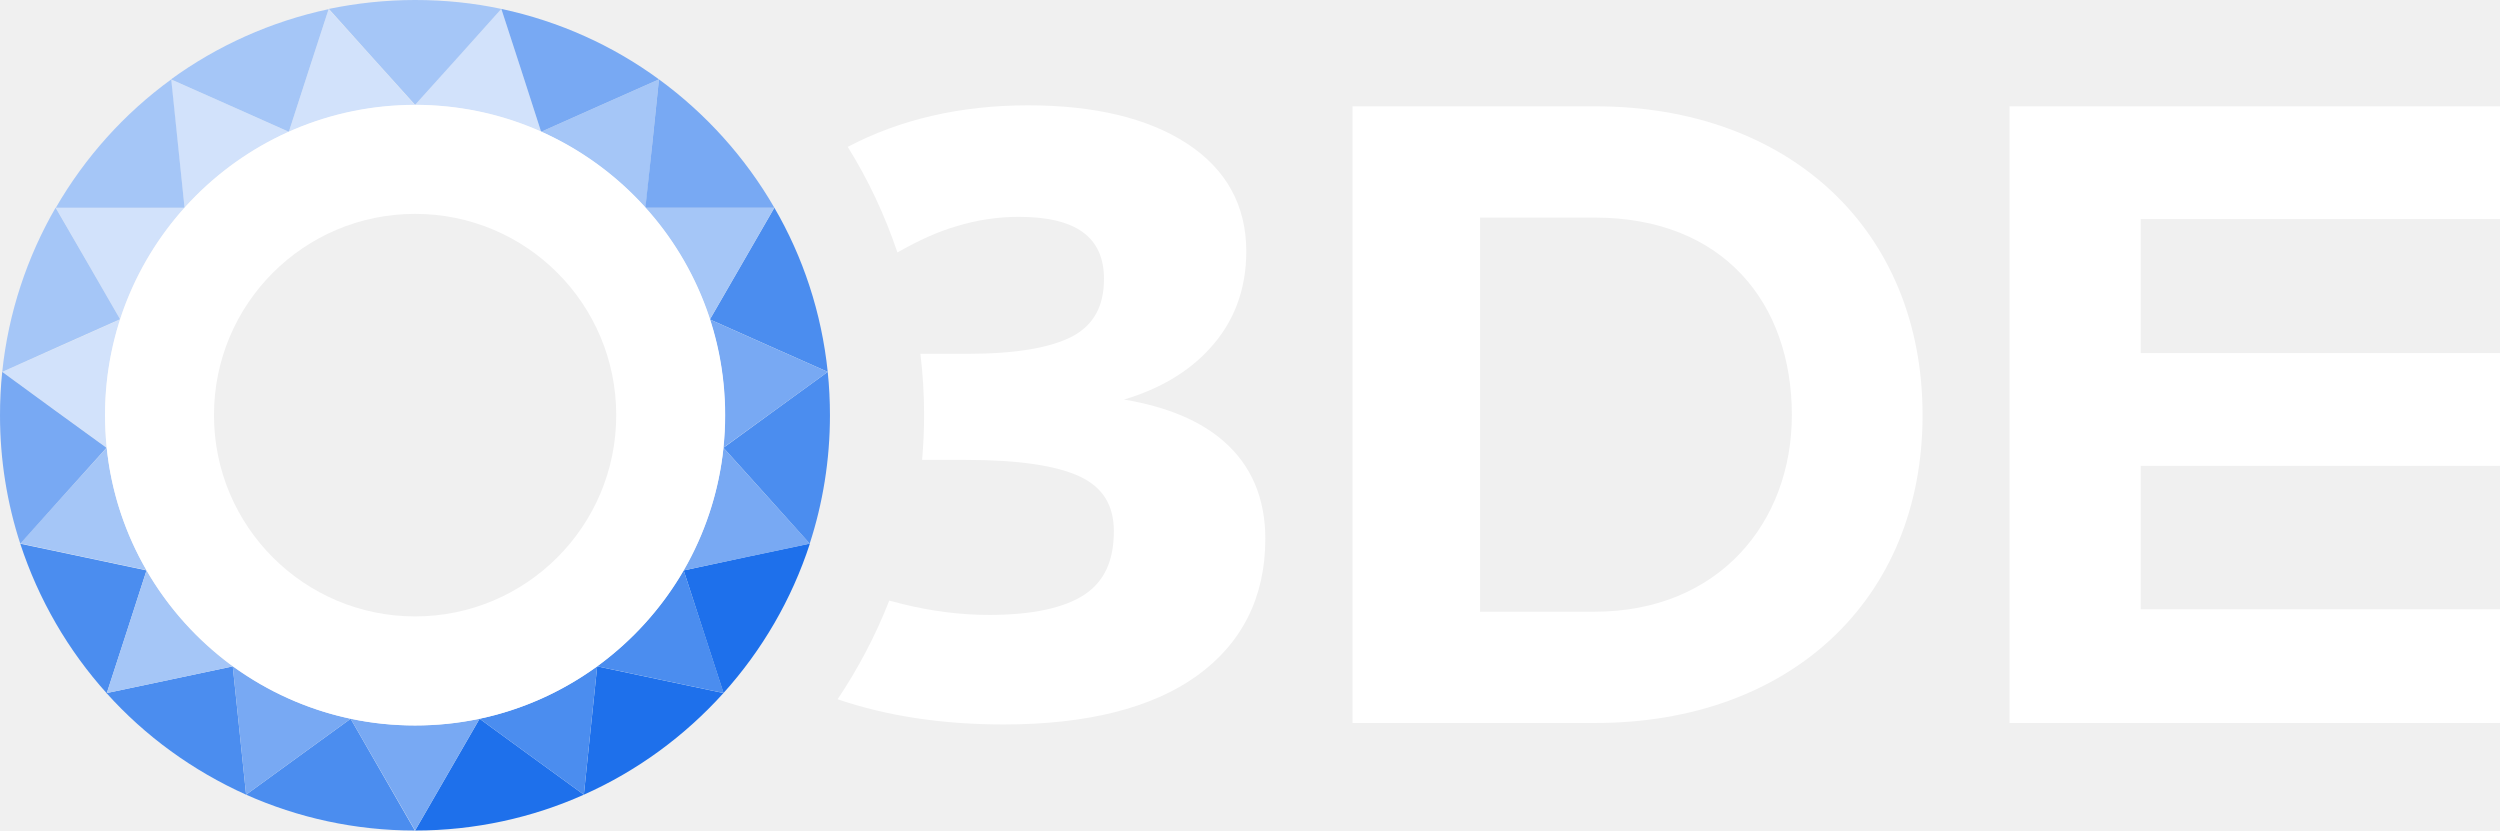
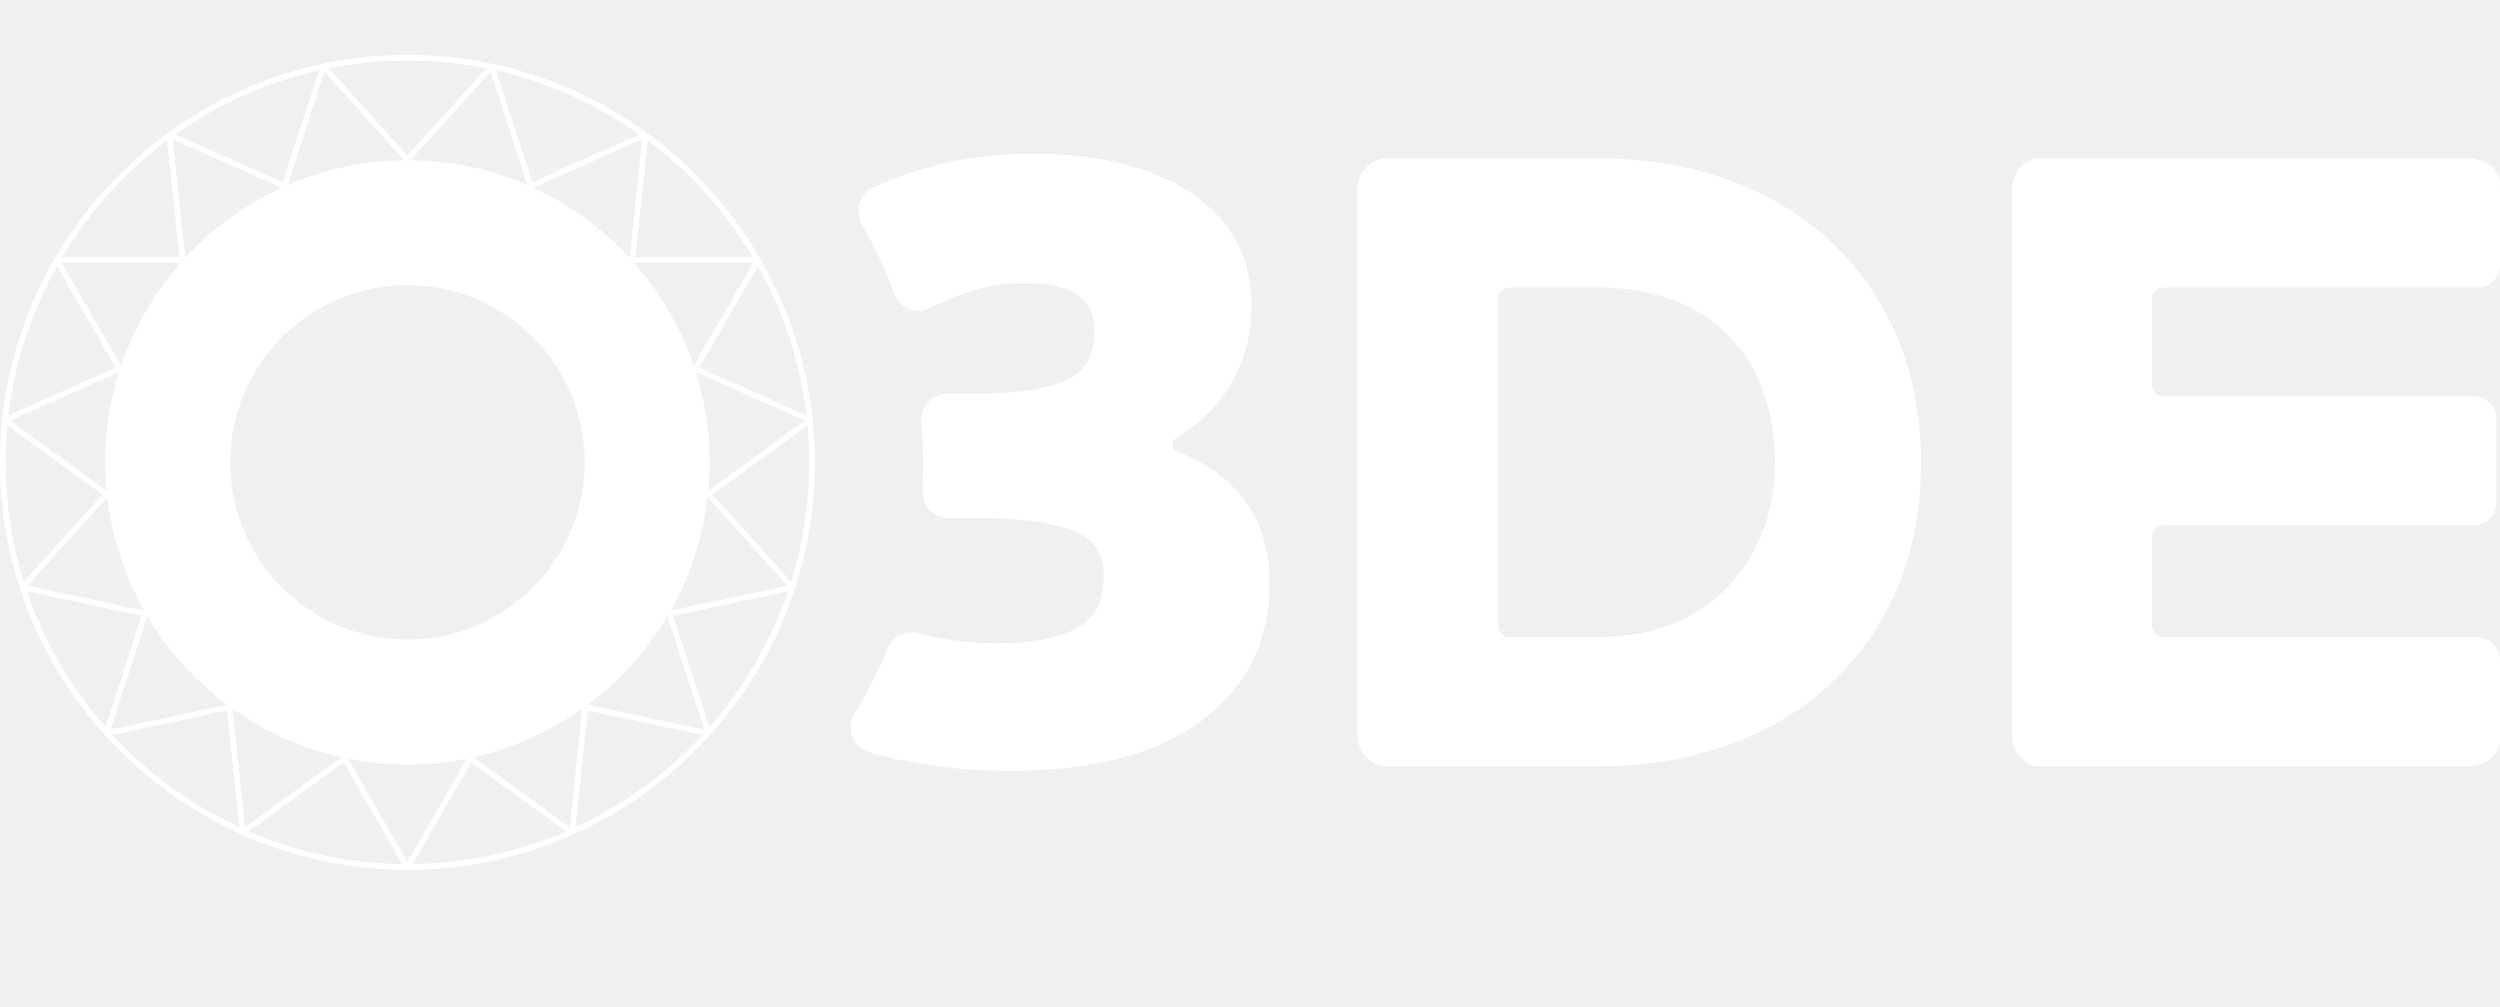
- <svg xmlns="http://www.w3.org/2000/svg" width="298" height="99" viewBox="0 0 298 99" fill="none">
-   <path d="M81.496 67.994L83.852 75.274L86.238 82.613C90.832 77.514 94.366 71.472 96.546 64.782L89.006 66.373L81.496 67.994Z" fill="#1E70EB" />
-   <path d="M57.167 85.678L53.339 92.31L49.48 99C56.637 99 63.47 97.467 69.596 94.727L63.352 90.188L57.167 85.678Z" fill="#1E70EB" />
-   <path d="M71.187 79.43L70.392 87.064L69.597 94.726C75.958 91.897 81.613 87.741 86.237 82.613L78.697 81.021L71.187 79.43Z" fill="#1E70EB" />
-   <path d="M17.465 67.995L9.955 66.403L2.415 64.812C4.595 71.472 8.129 77.544 12.724 82.643L15.109 75.304L17.465 67.995Z" fill="#4B8DEF" />
-   <path d="M86.237 53.376L91.362 59.064L96.515 64.811C98.077 60.007 98.93 54.85 98.93 49.515C98.93 47.776 98.843 46.037 98.666 44.328L92.422 48.867L86.237 53.376Z" fill="#4B8DEF" />
-   <path d="M84.617 38.079L91.626 41.203L98.666 44.328C97.929 37.254 95.721 30.623 92.303 24.757L88.445 31.448L84.617 38.079Z" fill="#4B8DEF" />
-   <path d="M27.744 79.43L20.234 81.022L12.694 82.614C17.289 87.742 22.973 91.868 29.335 94.727L28.54 87.064L27.744 79.43Z" fill="#4B8DEF" />
-   <path d="M41.793 85.678L35.579 90.188L29.335 94.727C35.49 97.468 42.294 99 49.451 99L45.622 92.34L41.793 85.678Z" fill="#4B8DEF" />
-   <path d="M57.167 85.678L63.352 90.188L69.596 94.727L70.391 87.064L71.187 79.43C67.063 82.407 62.322 84.588 57.167 85.678Z" fill="#4B8DEF" />
-   <path d="M81.495 67.995C78.903 72.475 75.369 76.365 71.216 79.401V79.43L78.727 81.022L86.266 82.613L83.881 75.275L81.495 67.995Z" fill="#4B8DEF" />
-   <path d="M64.501 15.709L62.145 8.4L59.76 1.061L54.605 6.779L49.481 12.497C54.841 12.526 59.907 13.646 64.501 15.709Z" fill="#D2E2FB" />
-   <path d="M49.451 12.526L44.326 6.808L39.172 1.091L36.786 8.429L34.43 15.709C39.025 13.675 44.12 12.526 49.451 12.526Z" fill="#D2E2FB" />
-   <path d="M22.001 24.758C25.447 20.926 29.688 17.831 34.43 15.709L27.421 12.585L20.381 9.461L21.177 17.124L22.001 24.758Z" fill="#D2E2FB" />
-   <path d="M22.001 24.757L14.344 24.728H6.627L10.486 31.418L14.314 38.05C15.934 33.069 18.585 28.559 22.001 24.757Z" fill="#D2E2FB" />
-   <path d="M0.265 44.328L6.509 48.866L12.724 53.376C12.606 52.108 12.518 50.812 12.518 49.515C12.518 45.536 13.165 41.675 14.314 38.079L7.304 41.203L0.265 44.328Z" fill="#D2E2FB" />
-   <path d="M22.001 24.758L21.206 17.124L20.411 9.461C14.815 13.528 10.132 18.745 6.656 24.758H14.373H22.001Z" fill="#A5C6F7" />
-   <path d="M7.304 41.174L14.314 38.05L10.485 31.418L6.627 24.757C3.24 30.623 1.002 37.254 0.265 44.328L7.304 41.174Z" fill="#A5C6F7" />
-   <path d="M34.43 15.709L36.786 8.429L39.172 1.091C32.28 2.564 25.889 5.453 20.381 9.461L27.421 12.585L34.43 15.709Z" fill="#A5C6F7" />
-   <path d="M49.48 12.497L54.605 6.808L59.759 1.061C56.431 0.354 53.014 0 49.48 0C45.946 0 42.5 0.383 39.201 1.061L44.355 6.808L49.48 12.497Z" fill="#A5C6F7" />
-   <path d="M84.617 38.079L88.446 31.448L92.304 24.757H84.587H76.93V24.787C80.376 28.559 82.997 33.098 84.617 38.079Z" fill="#A5C6F7" />
-   <path d="M64.501 15.709C69.243 17.831 73.484 20.926 76.93 24.758H76.959L77.755 17.124L78.55 9.461L71.511 12.585L64.501 15.709Z" fill="#A5C6F7" />
-   <path d="M12.724 53.376L7.569 59.064L2.415 64.782L9.955 66.373L17.465 67.965C14.932 63.603 13.254 58.651 12.724 53.376Z" fill="#A5C6F7" />
-   <path d="M27.744 79.43C23.562 76.365 20.057 72.475 17.465 67.995L15.109 75.275L12.724 82.613L20.263 81.022L27.744 79.43Z" fill="#A5C6F7" />
-   <path d="M12.694 53.376L6.48 48.867L0.265 44.328C0.088 46.037 0 47.747 0 49.515C0 54.85 0.854 60.007 2.415 64.812L7.569 59.064L12.694 53.376Z" fill="#78A9F3" />
-   <path d="M76.93 24.758H84.587H92.304C88.829 18.745 84.116 13.528 78.55 9.461L77.754 17.124L76.93 24.758Z" fill="#78A9F3" />
-   <path d="M64.501 15.709L71.511 12.585L78.55 9.461C73.042 5.423 66.651 2.535 59.759 1.061L62.145 8.4L64.501 15.709Z" fill="#78A9F3" />
-   <path d="M57.167 85.678C54.693 86.209 52.102 86.474 49.48 86.474C46.859 86.474 44.267 86.209 41.793 85.678L45.622 92.31L49.48 99L53.339 92.31L57.167 85.678Z" fill="#78A9F3" />
-   <path d="M81.495 67.995L89.005 66.403L96.545 64.811L91.362 59.064L86.237 53.376C85.677 58.652 84.028 63.603 81.495 67.995Z" fill="#78A9F3" />
-   <path d="M86.413 49.515C86.413 50.812 86.354 52.109 86.207 53.376L92.422 48.867L98.666 44.328L91.626 41.203L84.617 38.079C85.795 41.675 86.413 45.507 86.413 49.515Z" fill="#78A9F3" />
-   <path d="M27.744 79.43L28.539 87.064L29.334 94.727L35.578 90.188L41.793 85.678C36.639 84.588 31.867 82.407 27.744 79.43Z" fill="#78A9F3" />
-   <path d="M161.223 12.674H190.174C213.177 12.674 229.17 27.322 229.17 49.485C229.17 71.649 213.177 86.18 190.174 86.18H161.223V12.674ZM190.057 72.917C204.931 72.917 213.589 62.218 213.589 49.485C213.589 36.193 205.49 25.936 190.057 25.936H176.42V72.917H190.057Z" fill="white" />
-   <path d="M239.536 12.674H298V26.113H255.176V42.088H298V55.527H255.176V72.622H298V86.18H239.536V12.674Z" fill="white" />
-   <path d="M145.908 52.639C143.11 50.163 139.104 48.483 133.98 47.628C138.22 46.361 141.608 44.357 144.111 41.645C147.086 38.462 148.558 34.513 148.558 29.974C148.558 24.492 146.173 20.159 141.461 17.094C136.836 14.088 130.475 12.555 122.552 12.555C114.482 12.555 107.266 14.235 101.051 17.507C103.496 21.427 105.47 25.641 106.972 30.092C109.504 28.648 111.86 27.587 114.011 26.968C116.514 26.201 119.017 25.848 121.432 25.848C128.266 25.848 131.594 28.265 131.594 33.245C131.594 36.517 130.357 38.727 127.853 40.083C125.232 41.468 121.02 42.176 115.277 42.176H109.711C110.005 44.563 110.153 47.01 110.153 49.485C110.153 51.283 110.064 53.081 109.917 54.82H115.159C121.404 54.82 125.968 55.498 128.766 56.824C131.476 58.121 132.772 60.243 132.772 63.338C132.772 66.845 131.623 69.321 129.267 70.883C126.852 72.474 123.023 73.299 117.898 73.299C114.512 73.299 111.036 72.857 107.59 72.003C107.06 71.855 106.53 71.737 105.999 71.59C104.38 75.746 102.288 79.695 99.844 83.35C105.705 85.354 112.332 86.356 119.636 86.356C129.532 86.356 137.279 84.411 142.639 80.579C148.058 76.689 150.826 71.177 150.826 64.222C150.826 59.418 149.177 55.498 145.908 52.639Z" fill="white" />
-   <path d="M49.48 12.496C29.07 12.496 12.518 29.06 12.518 49.485C12.518 69.91 29.07 86.474 49.48 86.474C69.891 86.474 86.443 69.91 86.443 49.485C86.443 29.06 69.891 12.496 49.48 12.496ZM49.48 73.476C36.256 73.476 25.506 62.748 25.506 49.485C25.506 36.222 36.227 25.494 49.48 25.494C62.734 25.494 73.454 36.222 73.454 49.485C73.454 62.748 62.704 73.476 49.48 73.476Z" fill="white" />
+ <svg xmlns="http://www.w3.org/2000/svg" width="298" height="120" viewBox="0 0 298 120" fill="none">
+   <path d="M218.249 28.831C211.298 22.326 201.75 18.887 190.549 18.887H165.307C163.427 18.887 161.826 20.488 161.826 22.455V87.769C161.826 89.736 163.427 91.337 165.307 91.337H190.549C201.758 91.337 211.306 87.918 218.247 81.451C225.276 74.903 228.991 65.814 228.991 55.168C228.991 44.521 225.276 35.406 218.249 28.831ZM206.057 69.851C202.251 73.846 196.881 75.956 190.525 75.956H179.934C179.183 75.956 178.574 75.346 178.574 74.595V35.629C178.574 34.878 179.183 34.268 179.934 34.268H190.525C203.51 34.268 211.576 42.276 211.576 55.168C211.576 60.901 209.617 66.116 206.057 69.849V69.851Z" fill="white" />
+   <path d="M257.883 34.27H295.272C296.78 34.27 298 33.048 298 31.542V22.207C298 20.377 296.512 18.889 294.209 18.889H242.939C241.443 18.889 239.844 20.49 239.844 22.457V87.769C239.844 89.736 241.445 91.337 242.939 91.337H294.209C296.51 91.337 298 89.849 298 88.019V78.684C298 77.176 296.778 75.956 295.272 75.956H257.883C257.132 75.956 256.522 75.346 256.522 74.595V63.978C256.522 63.228 257.132 62.618 257.883 62.618H294.843C296.351 62.618 297.571 61.396 297.571 59.89V49.965C297.571 48.457 296.349 47.237 294.843 47.237H257.883C257.132 47.237 256.522 46.627 256.522 45.876V35.629C256.522 34.878 257.132 34.268 257.883 34.268V34.27Z" fill="white" />
+   <path d="M146.217 57.321C144.61 55.885 142.619 54.707 140.269 53.801C139.599 53.543 139.524 52.631 140.14 52.261C141.844 51.24 143.334 50.034 144.598 48.65C147.637 45.364 149.177 41.146 149.177 36.394C149.177 30.65 146.707 26.115 141.834 22.91C137.213 19.875 130.925 18.335 123.146 18.335C116.069 18.335 109.781 19.684 104.087 22.342C102.707 22.988 101.904 24.635 102.532 26.305C102.584 26.447 102.655 26.578 102.729 26.709C104.231 29.341 105.542 32.15 106.622 35.061C107.065 36.253 108.214 37.053 109.481 37.053C109.966 37.053 110.453 36.934 110.888 36.71C112.577 35.837 114.152 35.186 115.594 34.767C117.778 34.091 119.838 33.748 122.081 33.748C129.485 33.748 130.435 36.841 130.435 39.535C130.435 42.229 129.523 44.011 127.574 45.078C125.265 46.309 121.449 46.935 116.228 46.935H112.894C112.652 46.935 112.408 46.959 112.171 47.019C110.604 47.422 109.712 48.866 109.837 50.32C109.978 51.947 110.049 53.616 110.049 55.279C110.049 56.298 110.018 57.369 109.958 58.458C109.91 59.302 110.214 60.138 110.79 60.754C111.369 61.372 112.181 61.726 113.022 61.726H116.117C121.838 61.726 126.002 62.332 128.488 63.522C130.608 64.547 131.553 66.11 131.553 68.588C131.553 71.526 130.681 73.34 128.81 74.593C126.743 75.97 123.255 76.697 118.721 76.697C115.624 76.697 112.616 76.292 109.442 75.495C109.177 75.422 108.903 75.384 108.629 75.384C107.403 75.384 106.303 76.125 105.826 77.269C104.719 79.926 103.382 82.546 101.852 85.059C101.34 85.9 101.253 86.913 101.616 87.831C101.974 88.739 102.764 89.408 103.694 89.676C108.774 91.142 114.263 91.885 120.374 91.885C130.065 91.885 137.68 89.934 143.004 86.086C148.531 82.077 151.332 76.568 151.332 69.438C151.332 64.398 149.61 60.319 146.217 57.319V57.321Z" fill="white" />
+   <path d="M48.566 6.546C21.788 6.546 0 28.334 0 55.112C0 81.891 21.788 103.678 48.566 103.678C75.344 103.678 97.132 81.891 97.132 55.112C97.132 28.334 75.344 6.546 48.566 6.546ZM69.692 55.112C69.692 66.76 60.216 76.238 48.566 76.238C36.916 76.238 27.44 66.762 27.44 55.112C27.44 43.462 36.916 33.986 48.566 33.986C60.216 33.986 69.692 43.462 69.692 55.112V55.112ZM41.573 90.447C43.836 90.894 46.174 91.134 48.566 91.134C50.958 91.134 53.296 90.894 55.559 90.447L55.625 90.495L48.566 102.721L41.507 90.493L41.571 90.447H41.573ZM82.659 43.51C81.124 39.012 78.726 34.916 75.658 31.413L75.67 31.302H89.801L82.733 43.544L82.657 43.51H82.659ZM74.963 30.638C71.79 27.217 67.962 24.416 63.681 22.43L63.651 22.34L76.546 16.599L75.07 30.64H74.961L74.963 30.638ZM63.446 21.704L59.123 8.4C65.363 9.81 71.142 12.439 76.203 16.024L63.446 21.704V21.704ZM62.836 21.977L62.759 22.012C58.547 20.201 53.924 19.173 49.073 19.108L49.017 19.046L58.474 8.545L62.838 21.979L62.836 21.977ZM48.065 19.106C43.212 19.173 38.585 20.198 34.373 22.012L34.298 21.979L38.664 8.541L48.123 19.044L48.067 19.106H48.065ZM33.686 21.706L20.93 16.026C25.99 12.439 31.769 9.808 38.011 8.4L33.688 21.706H33.686ZM33.479 22.342L33.452 22.43C29.17 24.418 25.344 27.219 22.169 30.638H22.056L20.58 16.599L33.477 22.342H33.479ZM21.47 31.419C18.404 34.92 16.009 39.014 14.473 43.508L14.397 43.542L7.333 31.304H21.458L21.47 31.419V31.419ZM13.787 43.814L1.003 49.504C1.754 43.101 3.769 37.083 6.796 31.703L13.787 43.812V43.814ZM14.121 44.392L14.155 44.452C13.108 47.823 12.544 51.405 12.544 55.116C12.544 56.219 12.601 57.307 12.699 58.384L12.641 58.448L1.208 50.14L14.121 44.39V44.392ZM12.806 59.388C13.374 64.162 14.874 68.649 17.127 72.668L17.095 72.764L3.286 69.829L12.732 59.338L12.804 59.389L12.806 59.388ZM16.889 73.397L12.576 86.674C8.467 81.994 5.257 76.511 3.21 70.491L16.889 73.397V73.397ZM17.542 73.537L17.638 73.556C20.055 77.595 23.238 81.126 26.989 83.941L26.999 84.032L13.176 86.97L17.54 73.537H17.542ZM27.823 84.537C31.608 87.213 35.927 89.176 40.59 90.234L40.633 90.31L29.202 98.616L27.724 84.559L27.825 84.537H27.823ZM40.967 90.888L47.96 103.001C41.466 102.919 35.277 101.545 29.645 99.113L40.967 90.888V90.888ZM56.167 90.888L67.487 99.113C61.855 101.545 55.668 102.919 49.176 103.001L56.169 90.89L56.167 90.888ZM56.501 90.31L56.544 90.233C61.203 89.174 65.52 87.213 69.305 84.539L69.404 84.561L67.926 98.614L56.499 90.312L56.501 90.31ZM70.137 83.943C73.89 81.128 77.075 77.595 79.495 73.552L79.588 73.533L83.954 86.972L70.127 84.034L70.137 83.943V83.943ZM80.242 73.394L93.924 70.485C91.877 76.507 88.667 81.992 84.556 86.672L80.242 73.394V73.394ZM80.035 72.758L80.005 72.664C82.258 68.647 83.758 64.157 84.326 59.383L84.4 59.33L93.846 69.822L80.035 72.758V72.758ZM84.433 58.376C84.531 57.3 84.588 56.213 84.588 55.112C84.588 51.403 84.024 47.823 82.977 44.452L83.011 44.392L95.92 50.14L84.493 58.442L84.433 58.376ZM83.347 43.814L90.338 31.705C93.365 37.085 95.38 43.105 96.131 49.506L83.347 43.814ZM89.724 30.637H75.742L77.202 16.734C82.23 20.494 86.492 25.225 89.722 30.637H89.724ZM57.939 8.137L48.568 18.546L39.197 8.137C42.229 7.534 45.362 7.212 48.568 7.212C51.775 7.212 54.907 7.534 57.941 8.137H57.939ZM19.928 16.738L21.389 30.638H7.41C10.641 25.227 14.9 20.498 19.926 16.738H19.928ZM0.874 50.718L12.194 58.943L2.823 69.349C1.42 64.849 0.664 60.069 0.664 55.114C0.664 53.632 0.741 52.166 0.874 50.718V50.718ZM13.406 87.6L27.07 84.696L28.532 98.608C22.787 95.952 17.654 92.193 13.406 87.6V87.6ZM68.596 98.61L70.058 84.698L83.724 87.602C79.477 92.195 74.341 95.952 68.596 98.608V98.61ZM94.309 69.347L84.938 58.941L96.256 50.718C96.389 52.166 96.467 53.632 96.467 55.114C96.467 60.069 95.71 64.849 94.307 69.347H94.309Z" fill="white" />
</svg>
